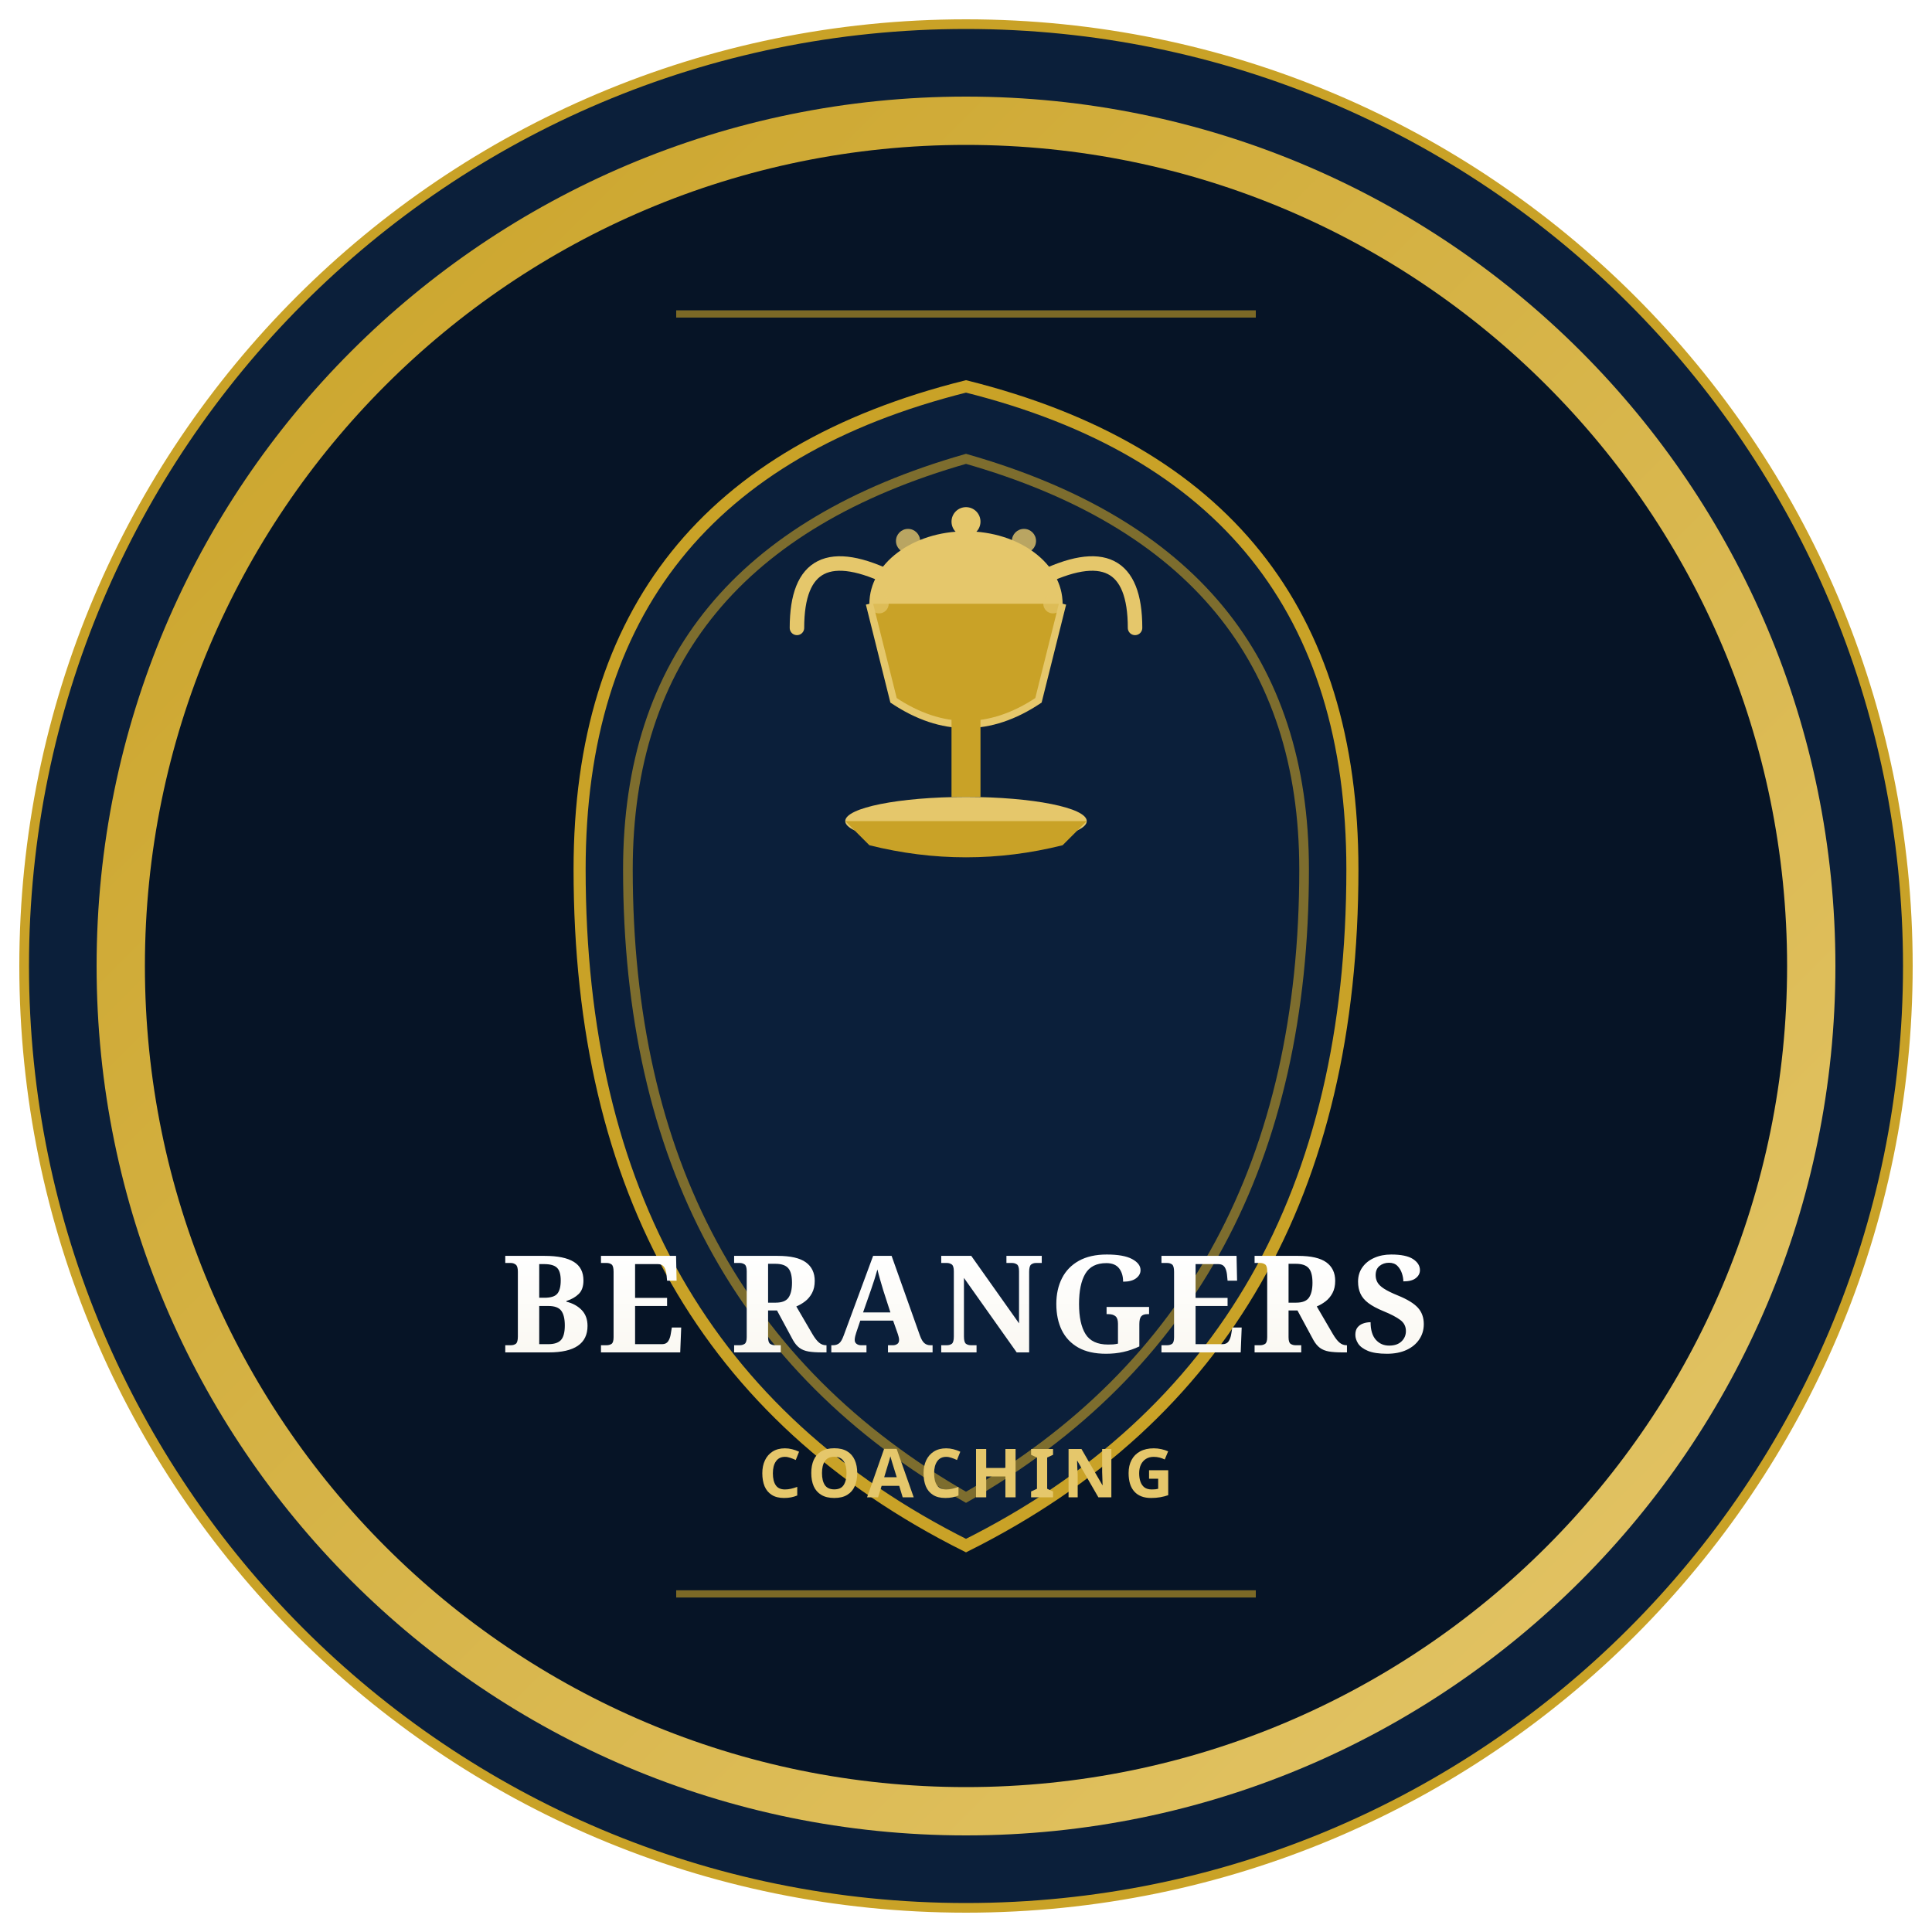
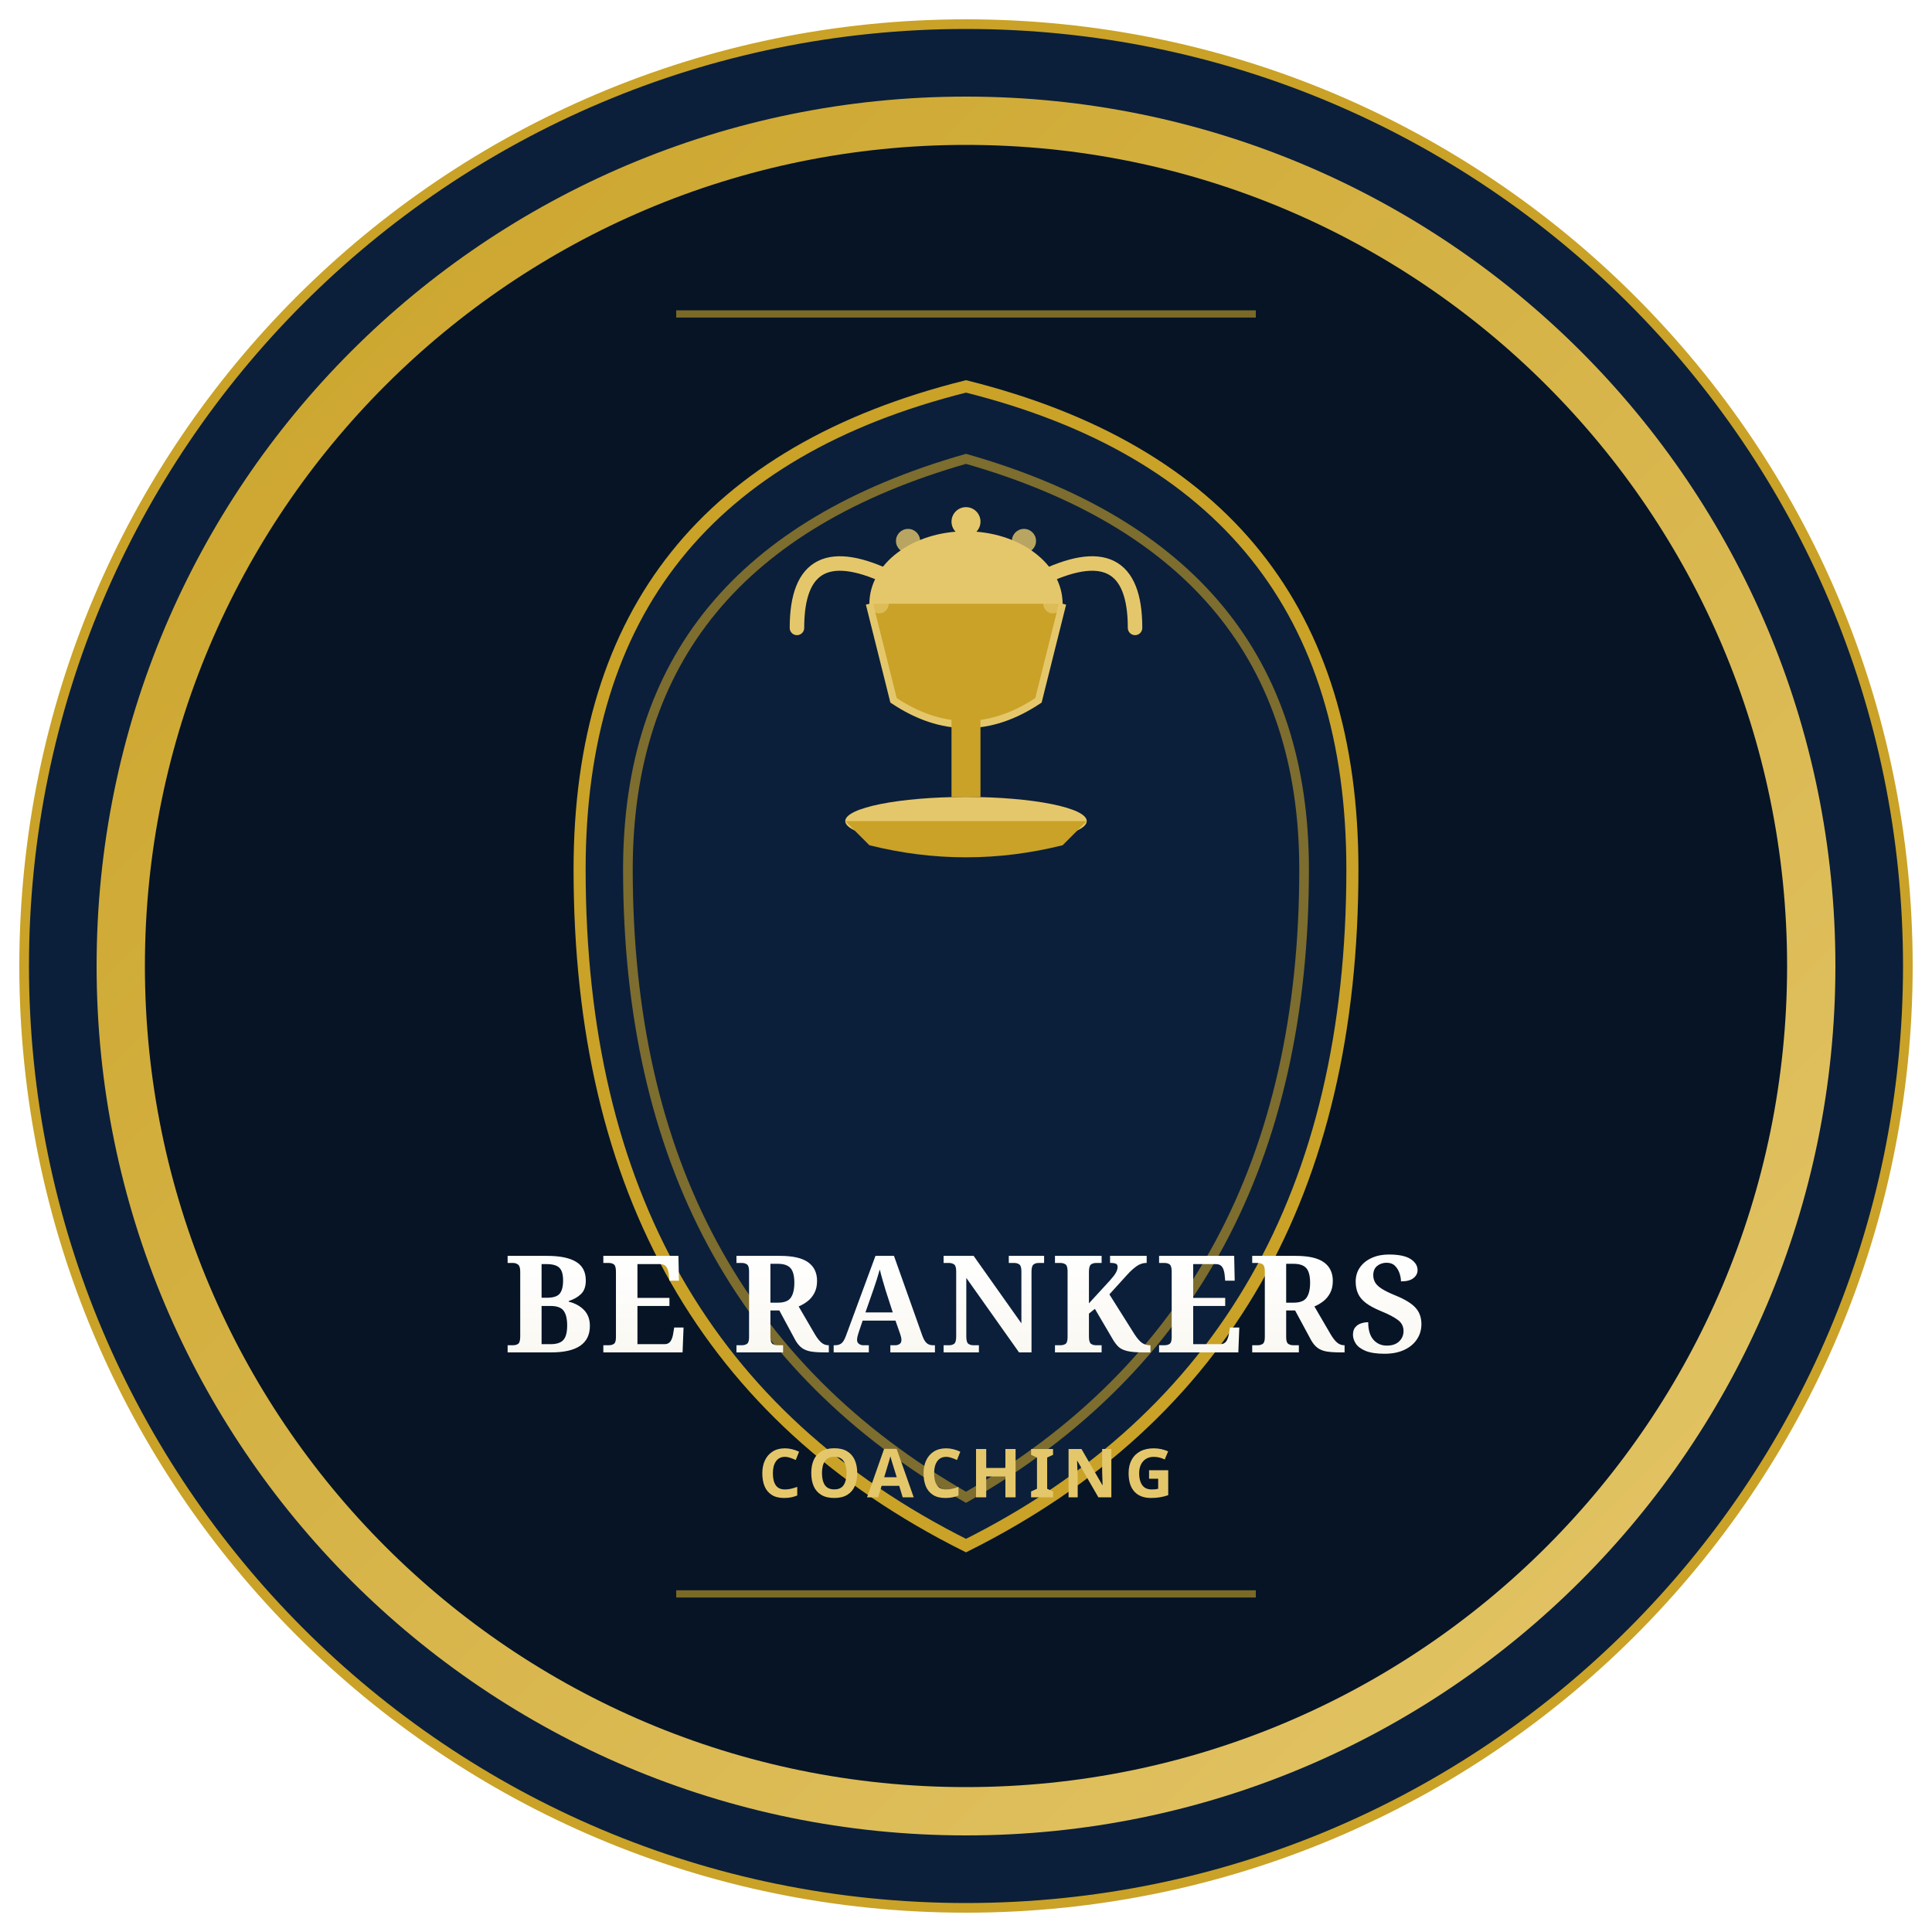
<svg xmlns="http://www.w3.org/2000/svg" viewBox="0 0 400 400">
  <defs>
    <linearGradient id="bgGradient" x1="0%" y1="0%" x2="100%" y2="100%">
      <stop offset="0%" style="stop-color:#C9A227;stop-opacity:1" />
      <stop offset="100%" style="stop-color:#E5C76B;stop-opacity:1" />
    </linearGradient>
    <linearGradient id="textGradient" x1="0%" y1="0%" x2="0%" y2="100%">
      <stop offset="0%" style="stop-color:#FFFFFF;stop-opacity:1" />
      <stop offset="100%" style="stop-color:#FAF8F2;stop-opacity:1" />
    </linearGradient>
  </defs>
  <circle cx="200" cy="200" r="195" fill="#0B1F3A" stroke="#C9A227" stroke-width="2" />
  <circle cx="200" cy="200" r="180" fill="url(#bgGradient)" />
  <circle cx="200" cy="200" r="170" fill="#061426" />
  <path d="M 200 80 Q 280 100 280 180 Q 280 280 200 320 Q 120 280 120 180 Q 120 100 200 80 Z" fill="#0B1F3A" stroke="#C9A227" stroke-width="2.5" />
  <path d="M 200 95 Q 270 115 270 180 Q 270 270 200 310 Q 130 270 130 180 Q 130 115 200 95 Z" fill="none" stroke="#C9A227" stroke-width="2" opacity="0.6" />
  <g transform="translate(200, 140)">
    <path d="M -15 -20 Q -35 -30 -35 -10" fill="none" stroke="#E5C76B" stroke-width="3" stroke-linecap="round" />
    <path d="M 15 -20 Q 35 -30 35 -10" fill="none" stroke="#E5C76B" stroke-width="3" stroke-linecap="round" />
    <ellipse cx="0" cy="-15" rx="20" ry="15" fill="#E5C76B" />
    <path d="M -20 -15 L -15 5 Q 0 15 15 5 L 20 -15" fill="#C9A227" stroke="#E5C76B" stroke-width="1.5" />
    <rect x="-3" y="5" width="6" height="20" fill="#C9A227" />
    <ellipse cx="0" cy="30" rx="25" ry="5" fill="#E5C76B" />
    <path d="M -25 30 L -20 35 Q 0 40 20 35 L 25 30" fill="#C9A227" />
  </g>
  <g transform="translate(200, 140)">
    <circle cx="0" cy="-32" r="3" fill="#E5C76B" />
    <circle cx="12" cy="-28" r="2.5" fill="#E5C76B" opacity="0.8" />
    <circle cx="-12" cy="-28" r="2.5" fill="#E5C76B" opacity="0.8" />
    <circle cx="18" cy="-15" r="2" fill="#E5C76B" opacity="0.7" />
    <circle cx="-18" cy="-15" r="2" fill="#E5C76B" opacity="0.7" />
  </g>
  <text x="200" y="280" font-family="'Playfair Display', serif" font-size="28" font-weight="700" text-anchor="middle" fill="url(#textGradient)" letter-spacing="1">
-     BE RANGERS
+     BE RANKERS
  </text>
  <text x="200" y="310" font-family="'Poppins', sans-serif" font-size="14" font-weight="600" text-anchor="middle" fill="#E5C76B" letter-spacing="1.5" text-transform="uppercase">
    COACHING
  </text>
  <line x1="140" y1="65" x2="260" y2="65" stroke="#C9A227" stroke-width="1.5" opacity="0.6" />
  <line x1="140" y1="330" x2="260" y2="330" stroke="#C9A227" stroke-width="1.5" opacity="0.6" />
</svg>
